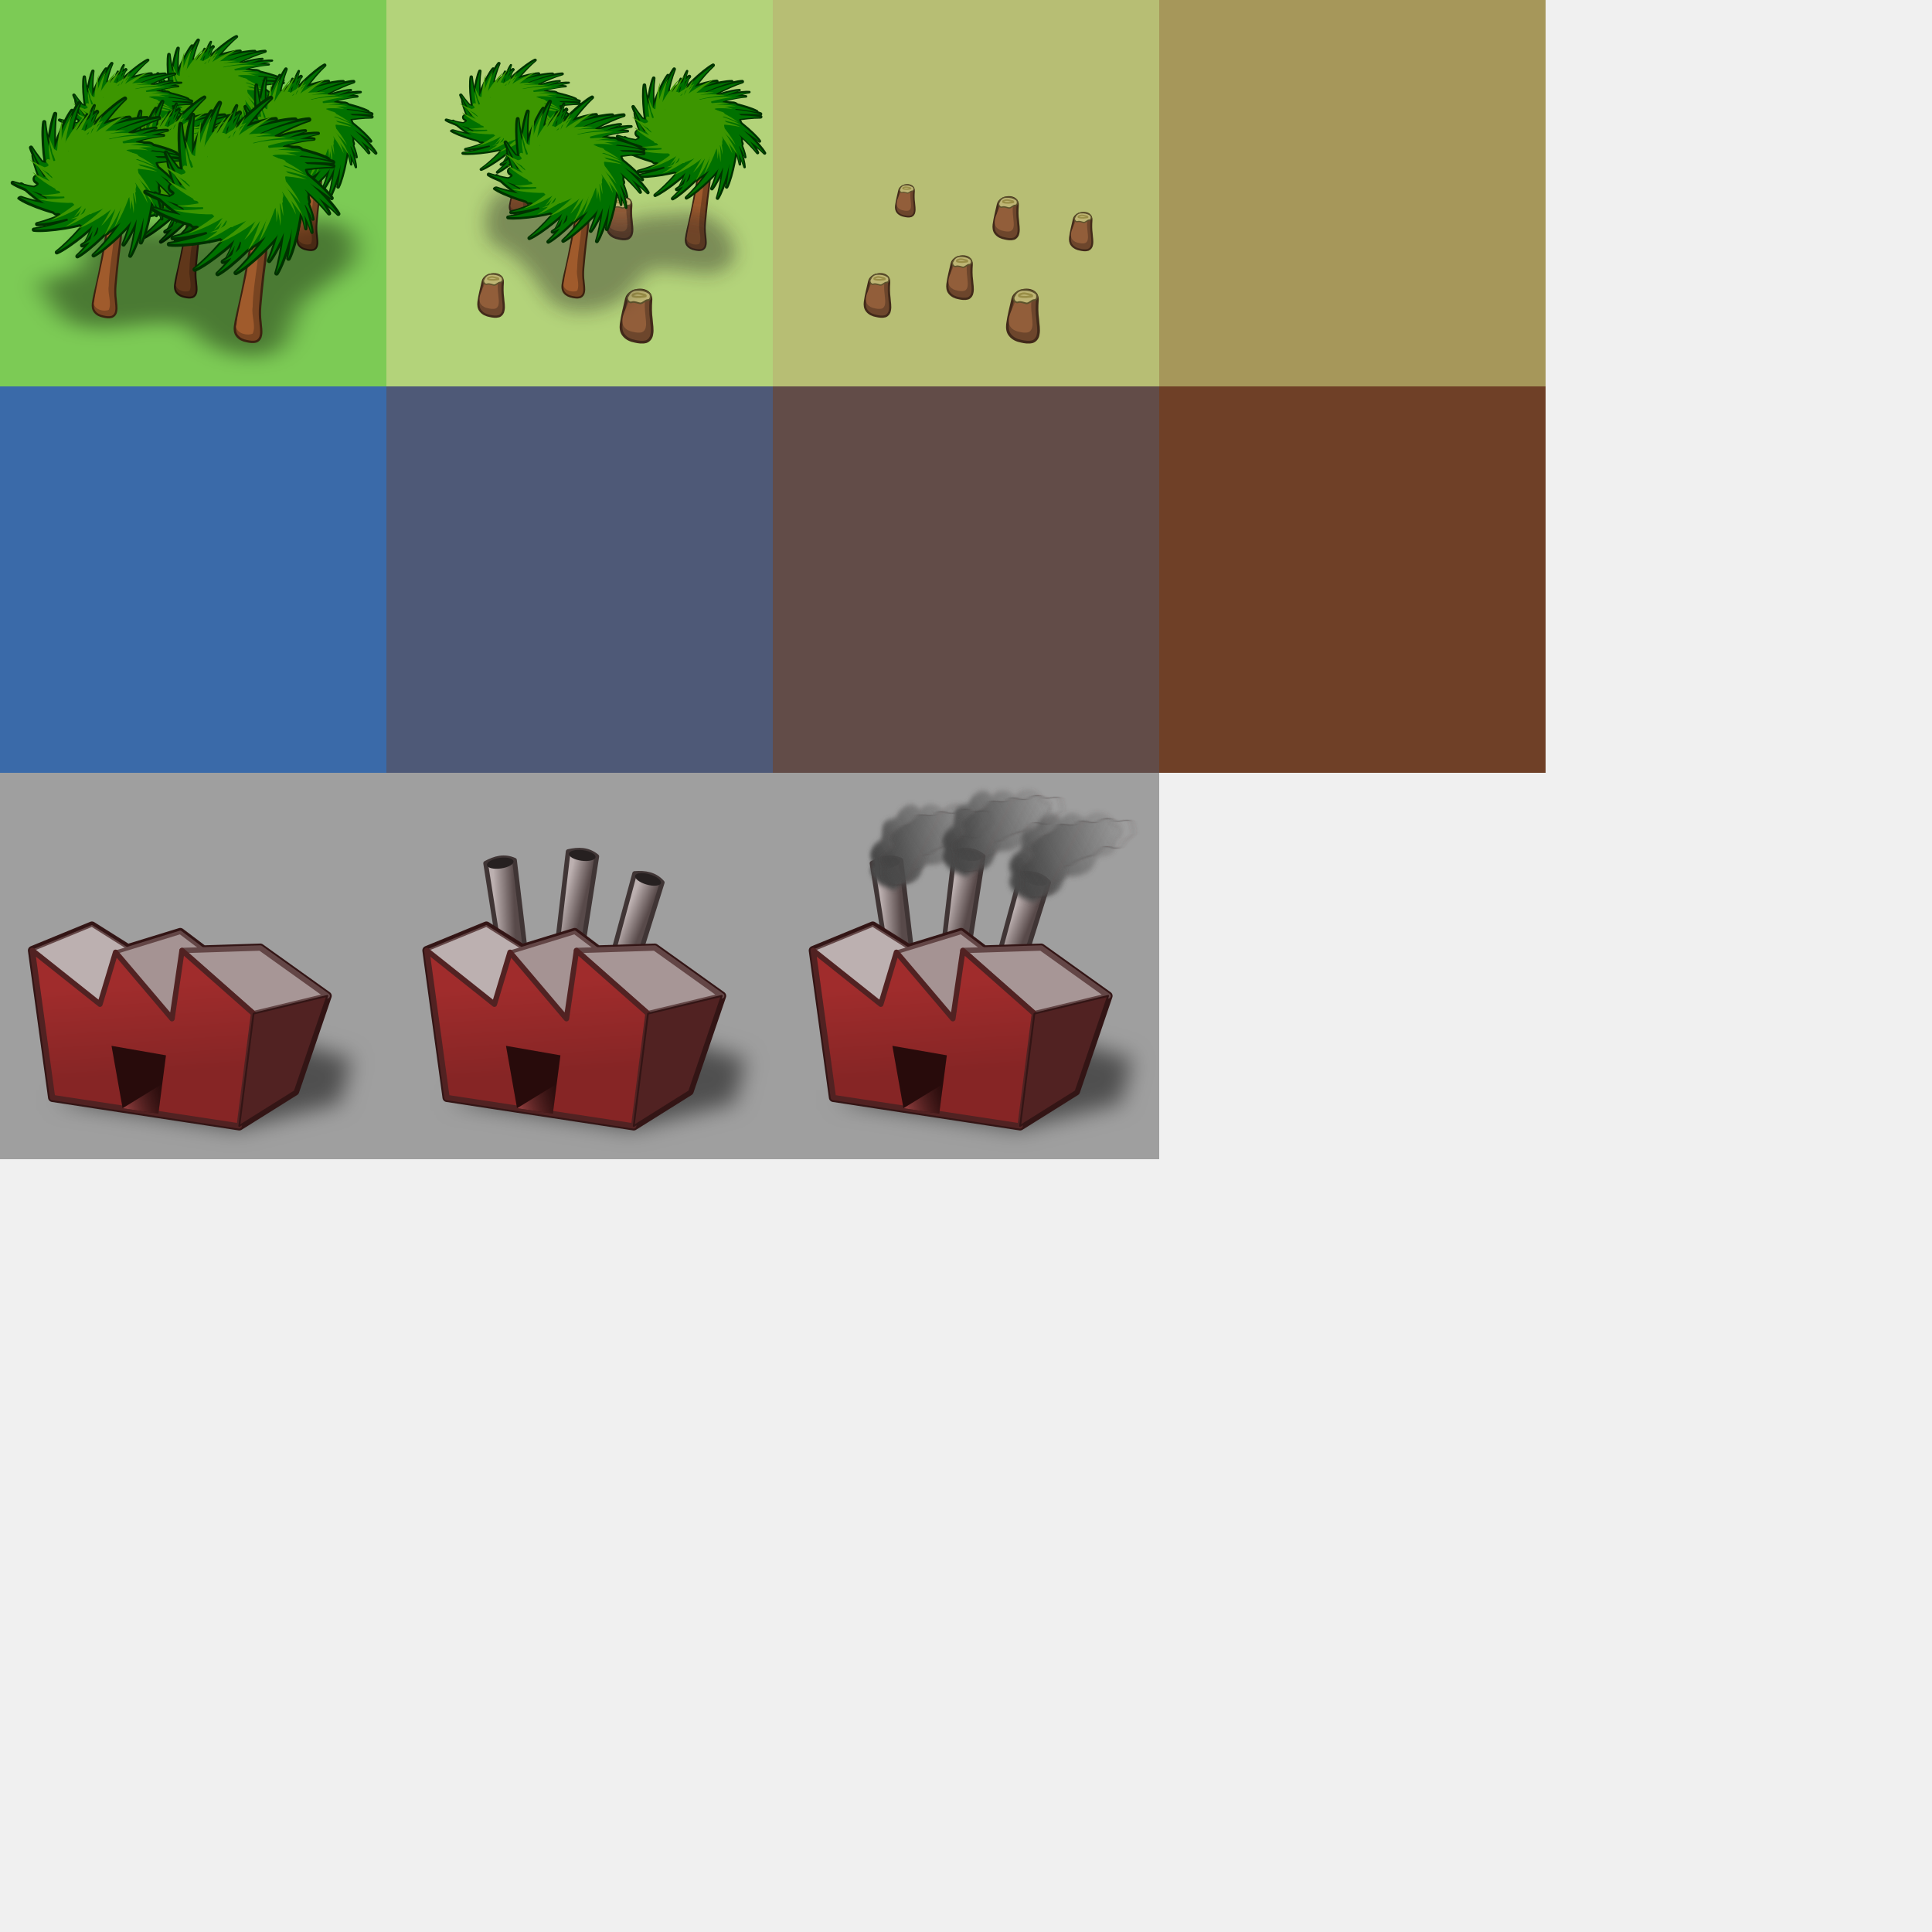
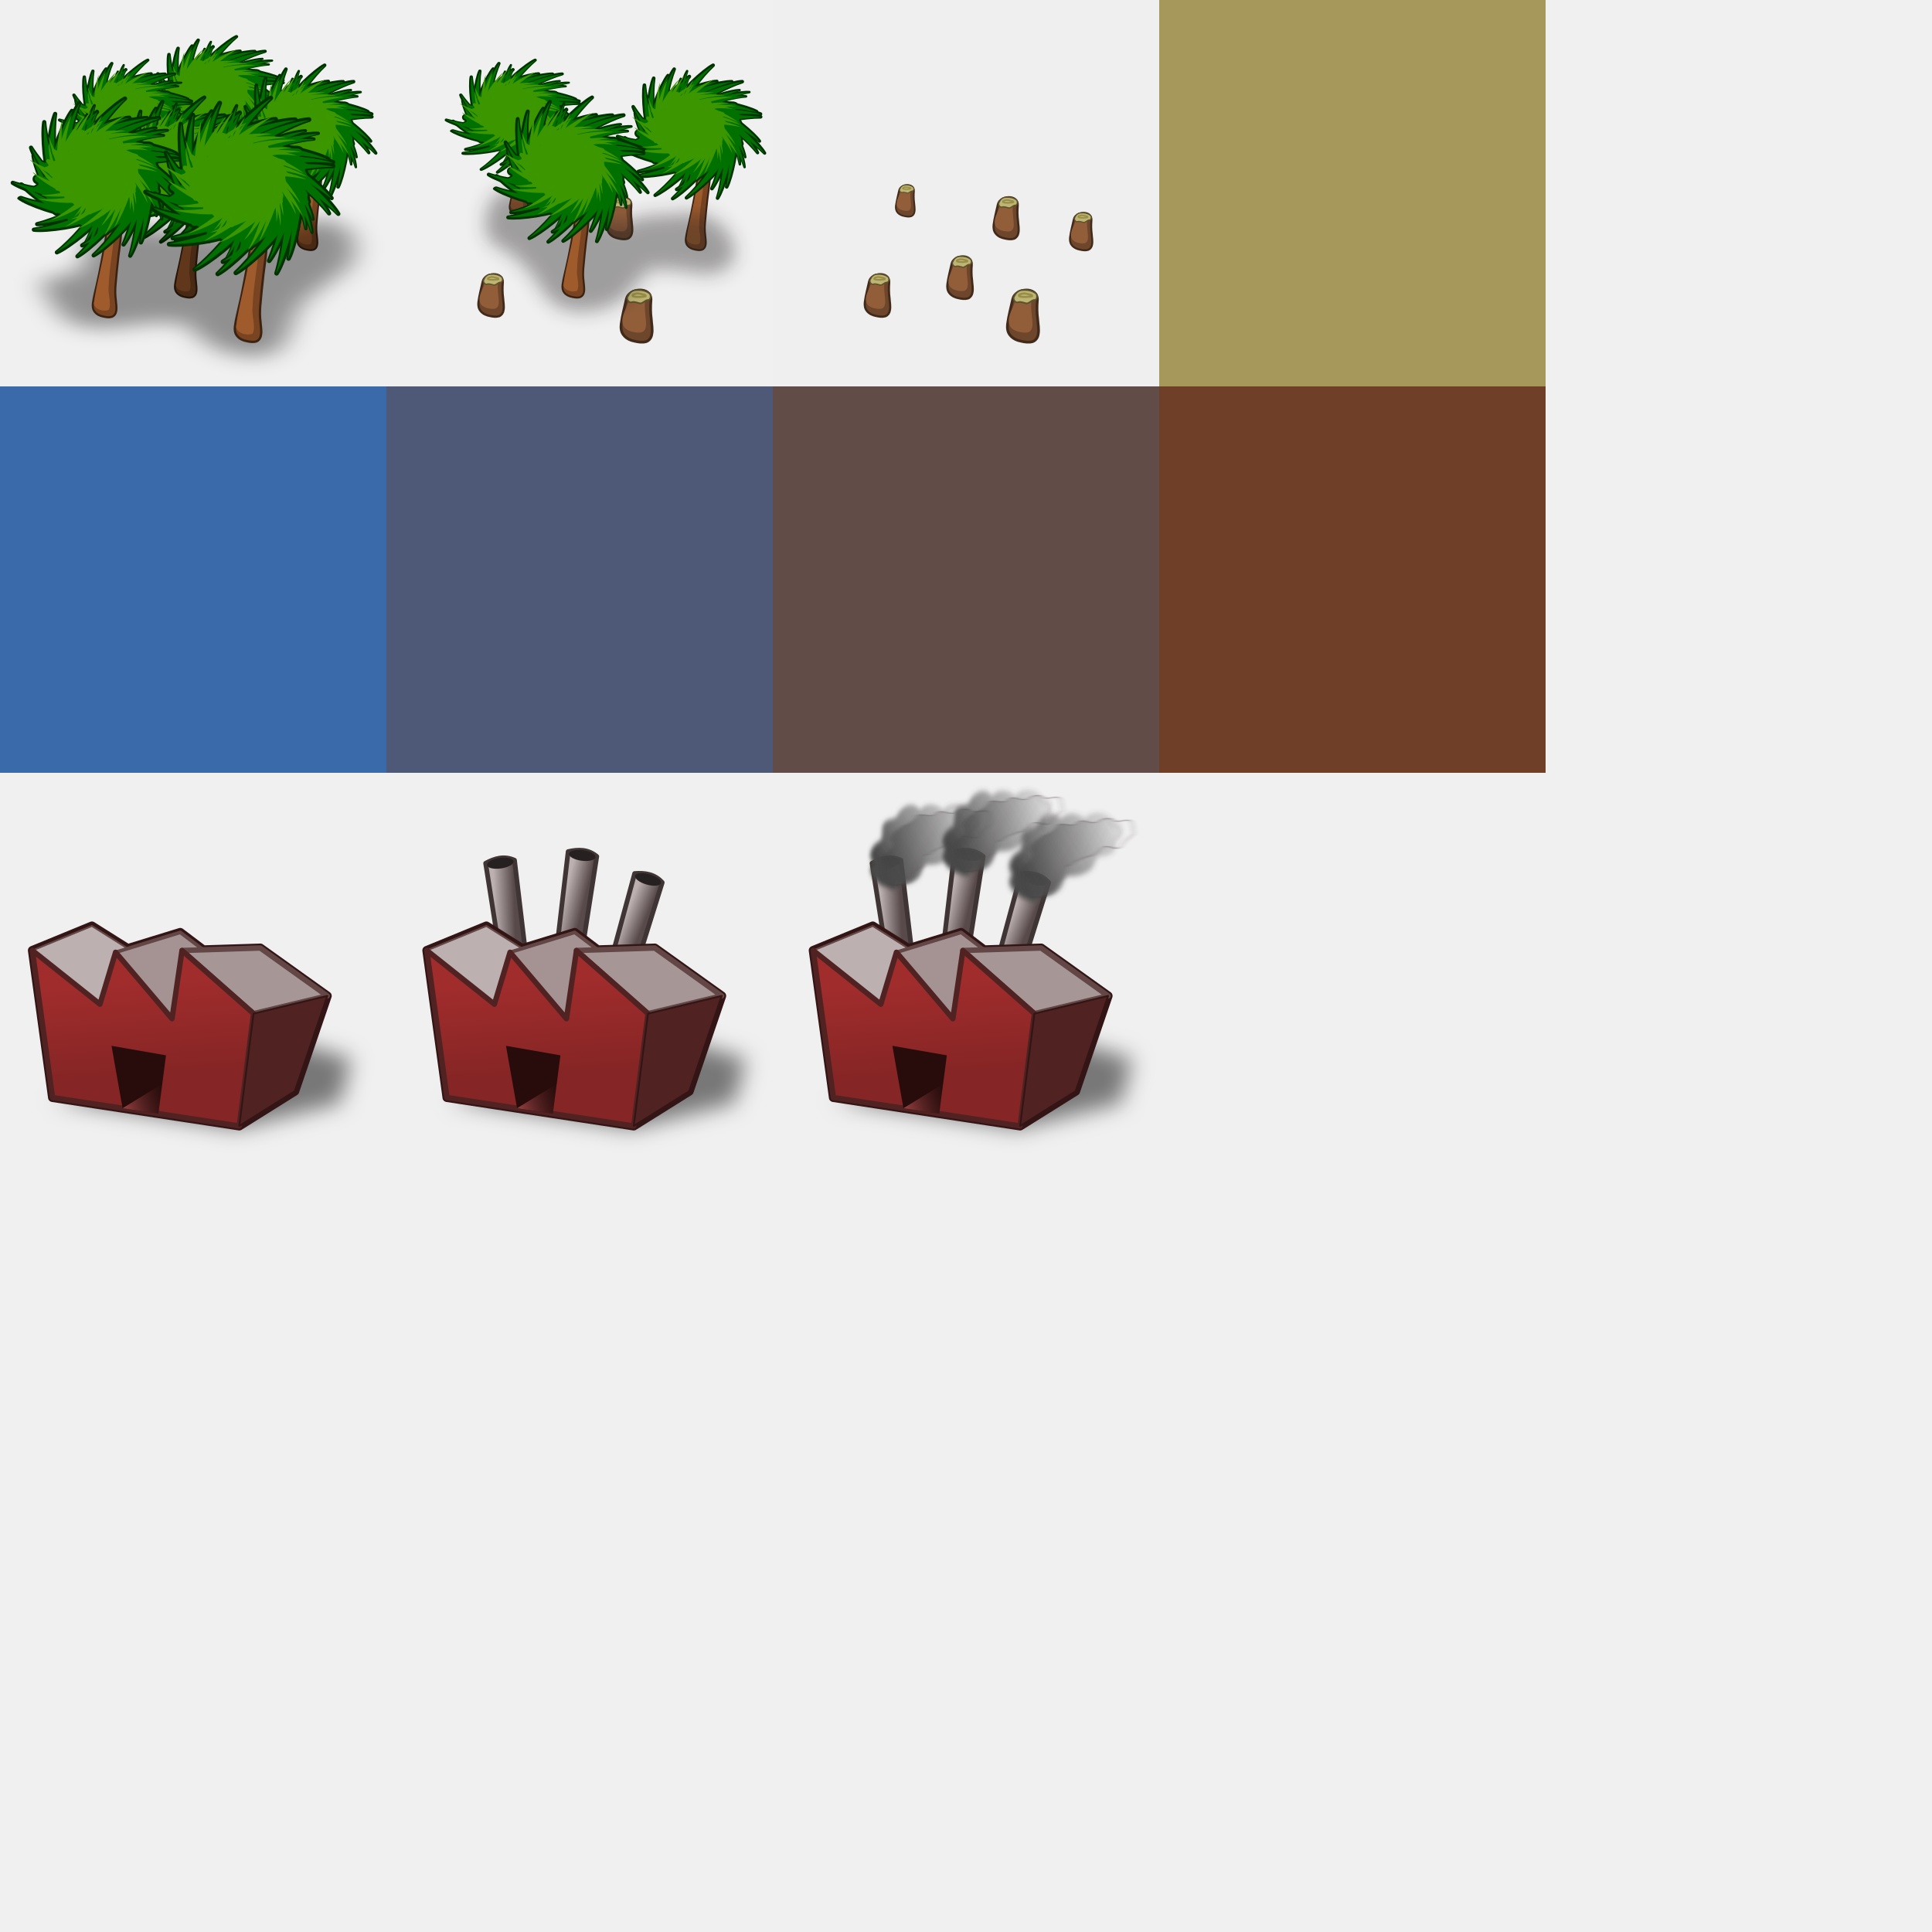
<svg xmlns="http://www.w3.org/2000/svg" xmlns:xlink="http://www.w3.org/1999/xlink" width="480" height="480" id="svg2" version="1.1">
  <defs id="defs4">
    <linearGradient id="linearGradient5169">
      <stop id="stop5171" offset="0" style="stop-color:#322e2e;stop-opacity:0.537" />
      <stop id="stop5173" offset="1" style="stop-color:#666666;stop-opacity:0;" />
    </linearGradient>
    <linearGradient id="linearGradient5163">
      <stop id="stop5165" offset="0" style="stop-color:#403535;stop-opacity:1;" />
      <stop id="stop5167" offset="1" style="stop-color:#322e2e;stop-opacity:0.537" />
    </linearGradient>
    <linearGradient id="linearGradient5111">
      <stop style="stop-color:#403535;stop-opacity:1;" offset="0" id="stop5113" />
      <stop style="stop-color:#403535;stop-opacity:0;" offset="1" id="stop5115" />
    </linearGradient>
    <linearGradient id="linearGradient5099">
      <stop style="stop-color:#484848;stop-opacity:1;" offset="0" id="stop5101" />
      <stop style="stop-color:#666666;stop-opacity:0;" offset="1" id="stop5103" />
    </linearGradient>
    <linearGradient id="linearGradient5028">
      <stop style="stop-color:#bcb0b0;stop-opacity:1;" offset="0" id="stop5030" />
      <stop style="stop-color:#584a4a;stop-opacity:1" offset="1" id="stop5032" />
    </linearGradient>
    <linearGradient id="linearGradient4726">
      <stop style="stop-color:#862525;stop-opacity:1" offset="0" id="stop4728" />
      <stop style="stop-color:#a02c2c;stop-opacity:1" offset="1" id="stop4730" />
    </linearGradient>
    <linearGradient id="linearGradient4603">
      <stop style="stop-color:#903d3d;stop-opacity:1" offset="0" id="stop4605" />
      <stop style="stop-color:#512222;stop-opacity:0;" offset="1" id="stop4607" />
    </linearGradient>
    <linearGradient id="linearGradient4479">
      <stop style="stop-color:#3d70b3;stop-opacity:1;" offset="0" id="stop4481" />
      <stop style="stop-color:#6f4026;stop-opacity:1;" offset="1" id="stop4483" />
    </linearGradient>
    <linearGradient id="linearGradient3947">
      <stop style="stop-color:#00c900;stop-opacity:1;" offset="0" id="stop3949" />
      <stop style="stop-color:#004400;stop-opacity:1" offset="1" id="stop3951" />
    </linearGradient>
    <filter id="filter4748" x="-0.077" width="1.155" y="-0.338" height="1.675">
      <feGaussianBlur stdDeviation="5.909" id="feGaussianBlur4750" />
    </filter>
    <linearGradient xlink:href="#linearGradient5028" id="linearGradient5076" gradientUnits="userSpaceOnUse" gradientTransform="matrix(0.9999964,-0.00267476,0.00267476,0.9999964,-9.179959,18.57026)" x1="-370.317" y1="-140.585" x2="-357.65" y2="-139.17" />
    <filter id="filter5107">
      <feGaussianBlur stdDeviation="1.806" id="feGaussianBlur5109" />
    </filter>
    <linearGradient xlink:href="#linearGradient5099" id="linearGradient5149" gradientUnits="userSpaceOnUse" gradientTransform="translate(0,2)" x1="-390.435" y1="-163.876" x2="-317.596" y2="-216.854" />
    <linearGradient xlink:href="#linearGradient5111" id="linearGradient5151" gradientUnits="userSpaceOnUse" x1="-317.596" y1="-214.854" x2="-390.435" y2="-161.876" />
    <linearGradient xlink:href="#linearGradient5169" id="linearGradient5159" gradientUnits="userSpaceOnUse" gradientTransform="translate(0,2)" x1="-418.018" y1="-220.044" x2="-346.829" y2="-152.878" />
    <linearGradient xlink:href="#linearGradient5163" id="linearGradient5161" gradientUnits="userSpaceOnUse" x1="-346.829" y1="-150.878" x2="-418.018" y2="-218.044" />
    <linearGradient xlink:href="#linearGradient4726" id="linearGradient5227" gradientUnits="userSpaceOnUse" x1="-290.5" y1="-103.006" x2="-294.015" y2="-153.006" />
    <linearGradient xlink:href="#linearGradient4603" id="linearGradient5229" gradientUnits="userSpaceOnUse" x1="-248.353" y1="-31.778" x2="-225.702" y2="-40.092" />
    <filter id="filter5253" x="-0.103" width="1.205" y="-0.166" height="1.333">
      <feGaussianBlur stdDeviation="3.351" id="feGaussianBlur5255" />
    </filter>
    <filter id="filter5261" x="-0.084" width="1.167" y="-0.213" height="1.426">
      <feGaussianBlur stdDeviation="2.212" id="feGaussianBlur5263" />
    </filter>
  </defs>
  <g id="layer1" transform="translate(0,-572.3622)" />
  <g id="layer2" transform="translate(0,224)">
    <path style="fill-rule:nonzero" d="m -317.088,-91.022 c -5.572,3.992 -33.819,4.686 -42.39,2.543 13.637,-0.275 35.296,-5.117 37.857,-7.857" id="path3039" />
    <g id="g3896" transform="translate(-189.4975,-33.53706)">
      <path id="path3813" d="m -122.152,-30.936 c -0.822,0.68 -0.333,1.809 0.426,2.364 0.638,0.699 0.043,1.994 -1.05,1.97 -1.062,0.398 -1.316,1.526 -1.214,2.42 -0.116,0.858 -1.556,1.584 -2.329,0.844 -0.831,-0.69 -1.172,-1.885 -2.395,-2.167 -2.091,0.085 -3.876,1.631 -6.036,1.182 -1.238,-0.312 -2.053,-1.368 -2.264,-2.42 -0.759,-1.468 -3.409,-1.666 -4.56,-0.45 -0.898,0.617 -2.059,1.239 -3.248,0.872 -1.054,-0.12 -2.418,0.037 -2.92,0.957 -0.353,2.384 -0.578,4.834 -1.706,7.064 -0.22,0.971 -0.764,2.142 0.066,3.011 0.966,0.734 2.373,0.927 3.182,1.829 0.512,1.03 -1.124,2.273 -2.198,1.548 -1.455,-0.576 -1.586,-2.162 -2.69,-3.039 -1.031,-0.342 -1.976,0.721 -1.739,1.548 -0.04,1.977 -0.483,4.034 0.361,5.938 0.826,0.758 2.103,0.803 3.149,1.21 0.87,0.672 0.009,1.908 -1.017,1.97 -1.889,0.442 -4.075,-1.049 -3.773,-2.758 -0.223,-0.82 0.061,-1.885 -0.853,-2.448 -1.083,-0.106 -1.65,0.933 -1.739,1.717 -0.16,1.289 -1.063,2.367 -1.607,3.546 -0.825,0.792 -2.271,0.556 -3.215,0.056 -0.978,-0.306 -2.505,0.012 -2.624,1.041 0.165,1.807 1.043,3.769 3.018,4.644 0.998,0.352 2.378,-0.058 3.084,0.816 0.541,1.316 -0.505,2.603 -1.443,3.574 -1.172,0.97 -2.958,0.598 -4.33,0.197 -1.002,-0.228 -2.129,-0.345 -3.084,0.084 -1.146,1.016 -0.678,2.884 0.755,3.518 0.725,0.512 1.804,1.154 1.509,2.083 -0.629,1.334 -2.658,1.484 -3.412,2.73 -0.309,0.986 0.771,1.837 1.804,2.054 1.501,0.595 3.301,1.17 3.969,2.589 0.989,1.078 2.818,1.276 3.707,2.448 0.088,1.638 -0.509,3.218 -0.853,4.812 -0.814,0.91 0.239,1.404 1.274,1.246 1.009,-0.006 2.108,0.059 2.826,0.752 1.263,1.182 1.463,3.013 3.051,3.968 1.007,0.228 2.08,-0.375 3.051,0.056 0.931,0.682 1.089,2.078 2.428,2.336 1.016,0.228 2.405,0.171 2.952,1.098 0.695,0.931 0.477,2.389 1.771,2.955 1.452,0.437 2.558,-1.109 4.002,-0.76 2.59,0.96 4.265,3.13 6.889,4.024 1.112,0.346 2.176,-0.252 3,-0.842 1.053,-0.718 2.304,-1.458 3.726,-1.212 1.452,0.232 2.072,1.528 2.883,2.434 1.308,1.659 2.976,3.141 5.023,4.123 0.82,0.248 2.039,-0.258 1.837,-1.098 -0.255,-1.145 -1.1,-2.124 -1.307,-3.28 -0.373,-0.914 -0.124,-2.018 0.78,-2.639 0.865,-0.774 2.035,-1.465 3.309,-1.52 1.535,0.183 2.645,1.599 4.304,1.305 2.715,-0.333 4.565,-2.445 7.25,-2.842 2.708,-0.307 5.446,-0.14 8.168,-0.225 1.115,-0.192 1.054,-1.753 -0.033,-1.942 -0.81,-0.265 -1.917,-0.808 -1.706,-1.689 0.343,-0.92 1.794,-0.975 2.665,-0.602 0.964,0.482 2.537,-0.44 2.026,-1.396 -0.464,-0.759 -0.923,-1.843 -0.066,-2.533 1.469,-1.079 3.505,-1.291 5.052,-2.251 0.908,-0.853 0.347,-2.374 1.601,-3.021 0.963,-0.551 2.146,-1.204 2.139,-2.326 -0.167,-0.831 -0.225,-2.031 0.897,-2.375 0.975,-0.238 2.068,-0.891 1.924,-1.875 -0.617,-1.371 -0.913,-2.872 -0.59,-4.334 0.012,-1.141 -0.642,-2.186 -1.476,-3.039 -0.812,-1.506 0.045,-3.144 0.853,-4.503 1.083,-2.493 0.313,-5.248 -0.9,-7.596 -0.483,-0.749 -0.539,-1.887 0.44,-2.366 0.904,-0.191 1.721,-1.043 1.345,-1.857 -1.134,-1.184 -2.813,-1.84 -4.236,-2.726 -0.78,-0.453 -2.094,-0.819 -2.095,-1.773 0.158,-0.847 1.169,-1.216 1.837,-1.721 1.253,-1.182 0.652,-3.232 -0.983,-3.916 -1.427,-0.652 -3.086,-0.306 -4.627,-0.418 -1.94,0.024 -3.887,-0.018 -5.806,-0.281 -1.003,-0.41 -0.908,-1.802 0,-2.251 0.751,-0.783 1.178,-1.891 0.722,-2.871 -1.126,-0.971 -2.818,-0.537 -4.226,-0.75 -1.14,-0.088 -2.455,-0.754 -2.466,-1.839 -0.272,-0.893 -1.582,-1.501 -2.545,-0.993 -2.241,0.615 -3.764,2.291 -5.787,3.244 -1.693,0.355 -3.126,-0.738 -4.421,-1.502 -3,-1.851 -5.911,-3.811 -8.898,-5.674 -0.186,-0.057 -0.393,-0.123 -0.59,-0.056 z" style="fill-rule:nonzero" />
      <use height="256" width="256" transform="matrix(0.9425546,0.3340522,-0.3340522,0.9425546,125.8962,213.8068)" id="use3043" xlink:href="#path3039" y="0" x="0" />
      <use x="0" y="0" xlink:href="#path3039" id="use3815" transform="matrix(0.7952308,0.6063069,-0.6063069,0.7952308,55.0518,299.7547)" width="256" height="256" />
      <use height="256" width="256" transform="matrix(0.5102346,0.8600353,-0.8600353,0.5102346,-62.83065,339.3571)" id="use3817" xlink:href="#path3039" y="0" x="0" />
      <use x="0" y="0" xlink:href="#path3039" id="use3819" transform="matrix(0.2360253,0.6788208,-0.6788208,0.2360253,-144.0045,255.6208)" width="256" height="256" />
      <use x="0" y="0" xlink:href="#path3039" id="use3821" transform="matrix(-0.1612907,0.9869069,-0.9869069,-0.1612907,-297.9863,301.3031)" width="256" height="256" />
      <use height="256" width="256" transform="matrix(-0.4053393,0.9141663,-0.9141663,-0.4053393,-367.1319,251.3357)" id="use3823" xlink:href="#path3039" y="0" x="0" />
      <use x="0" y="0" xlink:href="#path3039" id="use3825" transform="matrix(-0.7182477,0.6957875,-0.6957875,-0.7182477,-442.1298,145.9904)" width="256" height="256" />
      <use height="256" width="256" transform="matrix(-0.9572468,0.2892724,-0.2892724,-0.9572468,-468.76,-17.18408)" id="use3827" xlink:href="#path3039" y="0" x="0" />
      <use height="256" width="256" transform="matrix(-0.9746662,0.2236646,-0.2236646,-0.9746662,-456.4706,-42.04203)" id="use3829" xlink:href="#path3039" y="0" x="0" />
      <use x="0" y="0" xlink:href="#path3039" id="use3831" transform="matrix(-0.9598331,0.2805716,-0.2805716,-0.9598331,-447.2946,-20.34293)" width="256" height="256" />
      <use height="256" width="256" transform="matrix(-0.9995961,-0.02841941,0.02841941,-0.9995961,-418.6081,-105.0312)" id="use3833" xlink:href="#path3039" y="0" x="0" />
      <use x="0" y="0" xlink:href="#path3039" id="use3835" transform="matrix(-0.9661133,-0.2581185,0.2581185,-0.9661133,-389.6741,-189.0417)" width="256" height="256" />
      <use x="0" y="0" xlink:href="#path3039" id="use3837" transform="matrix(-0.9911846,-0.1324878,0.1324878,-0.9911846,-406.5011,-144.1013)" width="256" height="256" />
      <use height="256" width="256" transform="matrix(0.2348917,-0.9720216,0.9720216,0.2348917,79.75161,-275.4604)" id="use3839" xlink:href="#path3039" y="0" x="0" />
      <use x="0" y="0" xlink:href="#path3039" id="use3841" transform="matrix(0.3239729,-0.9460664,0.9460664,0.3239729,101.7295,-248.7149)" width="256" height="256" />
      <use height="256" width="256" transform="matrix(0.7542452,-0.6565929,0.6565929,0.7542452,204.3635,-106.8386)" id="use3843" xlink:href="#path3039" y="0" x="0" />
      <use height="256" width="256" transform="matrix(0.862171,-0.5066175,0.5066175,0.862171,221.5612,-50.53868)" id="use3845" xlink:href="#path3039" y="0" x="0" />
      <use x="0" y="0" xlink:href="#path3039" id="use3847" transform="matrix(0.7500347,-0.6613985,0.6613985,0.7500347,191.5475,-108.2746)" width="256" height="256" />
      <use height="256" width="256" transform="matrix(0.9767203,-0.2145166,0.2145166,0.9767203,204.3634,49.33083)" id="use3849" xlink:href="#path3039" y="0" x="0" />
      <use x="0" y="0" xlink:href="#path3039" id="use3851" transform="matrix(0.9935091,-0.1137526,0.1137526,0.9935091,199.1089,91.01349)" width="256" height="256" />
      <use x="0" y="0" xlink:href="#path3039" id="use3853" transform="matrix(0.8882709,0.3412647,-0.9051331,0.8132033,61.0486,215.6392)" width="256" height="256" />
      <use height="256" width="256" transform="matrix(0.05624427,0.998417,-0.998417,0.05624427,-228.7075,330.5885)" id="use3855" xlink:href="#path3039" y="0" x="0" />
      <use height="256" width="256" transform="matrix(-0.3908687,0.9204464,-0.9204464,-0.3908687,-357.231,249.377)" id="use3857" xlink:href="#path3039" y="0" x="0" />
      <use height="256" width="256" transform="matrix(0.4265077,-0.9044839,0.9044839,0.4265077,130.112,-232.758)" id="use3859" xlink:href="#path3039" y="0" x="0" />
      <use x="0" y="0" xlink:href="#path3039" id="use3861" transform="matrix(-0.2522536,-0.6447648,0.6447648,-0.2522536,-108.4882,-226.227)" width="256" height="256" />
      <use height="256" width="256" transform="matrix(-0.1914074,-0.6653696,0.6653696,-0.1914074,-85.40783,-219.767)" id="use3863" xlink:href="#path3039" y="0" x="0" />
      <use x="0" y="0" xlink:href="#path3039" id="use3865" transform="matrix(-0.1167281,-0.6824427,0.6824427,-0.1167281,-61.04403,-221.628)" width="256" height="256" />
      <use height="256" width="256" transform="matrix(-0.6746509,-0.5940273,0.5940273,-0.6746509,-252.7008,-258.925)" id="use3867" xlink:href="#path3039" y="0" x="0" />
      <use x="0" y="0" xlink:href="#path3039" id="use3869" transform="matrix(-0.616689,-0.6540006,0.6540006,-0.616689,-222.2226,-265.1995)" width="256" height="256" />
      <use height="256" width="256" transform="matrix(-0.5406625,-0.7181268,0.7181268,-0.5406625,-195.2129,-281.84)" id="use3871" xlink:href="#path3039" y="0" x="0" />
      <use x="0" y="0" xlink:href="#path3039" id="use3874" transform="matrix(0.8031165,-0.595822,0.595822,0.8031165,189.9656,-82.84171)" width="256" height="256" />
      <use height="256" width="256" transform="matrix(0.2194167,-0.6566657,0.6566657,0.2194167,13.89209,-165.6443)" id="use3876" xlink:href="#path3039" y="0" x="0" />
      <use x="0" y="0" xlink:href="#path3039" id="use3878" transform="matrix(0.2793355,-0.6335023,0.6335023,0.2793355,27.47427,-145.897)" width="256" height="256" />
      <use height="256" width="256" transform="matrix(0.3476127,-0.5987645,0.5987645,0.3476127,47.37306,-131.7161)" id="use3880" xlink:href="#path3039" y="0" x="0" />
      <use height="256" width="256" transform="matrix(-0.7521062,0.6590419,-0.6590419,-0.7521062,-430.853,120.1381)" id="use3882" xlink:href="#path3039" y="0" x="0" />
      <use x="0" y="0" xlink:href="#path3039" id="use3884" transform="matrix(-0.1653938,0.6723083,-0.6723083,-0.1653938,-248.6397,188.3763)" width="256" height="256" />
      <use height="256" width="256" transform="matrix(-0.2269951,0.6540846,-0.6540846,-0.2269951,-263.7799,169.7965)" id="use3886" xlink:href="#path3039" y="0" x="0" />
      <use x="0" y="0" xlink:href="#path3039" id="use3888" transform="matrix(-0.2978664,0.6250033,-0.6250033,-0.2978664,-284.764,157.2776)" width="256" height="256" />
      <use height="256" width="256" transform="matrix(-0.6712208,0.1697534,-0.1697534,-0.6712208,-336.032,-27.44572)" id="use3890" xlink:href="#path3039" y="0" x="0" />
      <use x="0" y="0" xlink:href="#path3039" id="use3892" transform="matrix(-0.6840651,0.1068102,-0.1068102,-0.6840651,-326.7402,-49.53854)" width="256" height="256" />
      <use height="256" width="256" transform="matrix(-0.6916778,0.03058342,-0.03058342,-0.6916778,-325.5438,-73.94401)" id="use3894" xlink:href="#path3039" y="0" x="0" />
    </g>
    <g id="g3990" transform="translate(-70.2056,-98.99495)">
      <g id="g4019" transform="translate(-5.050763,-26.76904)">
        <use x="0" y="0" xlink:href="#path3029" id="use4043" width="256" height="256" style="stroke:#3c2210;stroke-width:3;stroke-miterlimit:4;stroke-opacity:1;stroke-dasharray:none" />
        <path style="fill:#784421" d="m -113.906,24.25 c -0.535,4.78 0.227,9.57 0.781,14.312 0.787,6.3 2.033,12.53 3.232,18.762 1.072,5.18 2.063,10.4 2.295,15.697 0.333,3.966 -0.029,7.954 -0.558,11.885 -1.006,6.112 -2.085,12.212 -3.303,18.286 -1.006,5.261 -2.012,10.524 -3.269,15.732 -1.007,4.64 -2.304,9.229 -2.91,13.946 -0.212,1.878 -0.043,3.944 1.232,5.443 1.396,1.8 3.596,2.731 5.788,3.12 1.891,0.423 3.922,0.761 5.817,0.212 1.369,-0.514 2.317,-1.859 2.502,-3.291 0.598,-2.708 -0.099,-5.467 -0.24,-8.186 -0.469,-3.49 -0.492,-7.022 -0.206,-10.529 0.563,-6.926 1.317,-13.836 2.101,-20.741 0.705,-5.926 1.706,-11.82 2.053,-17.784 0.306,-3.626 0.348,-7.281 -0.109,-10.897 -0.512,-4.111 -1.637,-8.113 -2.6,-12.134 -1.501,-5.865 -3.028,-11.744 -3.826,-17.755 -0.676,-4.439 -1.044,-8.917 -1.405,-13.391 -0.588,-1.54 -2.363,-1.933 -3.75,-2.438 -1.157,-0.393 -2.282,-0.885 -3.469,-1.188 -0.052,0.312 -0.104,0.625 -0.156,0.938 z m 7.625,-0.062 c 0.153,-0.088 -0.153,-0.088 0,0 z" id="path3029" />
        <path style="fill:#a05b2c;fill-opacity:1;stroke:none" d="m -114.062,24.094 c -0.217,21.708 10.544,42.98 4.925,64.736 -2.031,14.879 -6.608,29.325 -8.55,44.108 0.756,4.322 7.221,5.976 10.812,4.406 2.297,-5.101 -0.966,-11.577 -0.031,-17.156 0.384,-17.847 5.775,-35.369 4.031,-53.219 -3.15,-13.711 -6.951,-27.648 -7.812,-41.656 -0.969,-0.583 -2.444,-1.009 -3.375,-1.219 z" id="path4001" />
      </g>
      <g id="g3985">
        <use style="fill:none;stroke:#003100;stroke-width:3;stroke-linejoin:round;stroke-miterlimit:4;stroke-dasharray:none;stroke-opacity:1" transform="translate(191.4975,42.52691)" height="256" width="256" id="use3944" xlink:href="#g3896" y="0" x="0" />
        <use x="0" y="0" xlink:href="#g3896" id="use3942" width="256" height="256" transform="matrix(0.9999601,0.00893412,-0.00893412,0.9999601,191.258,45.29892)" style="fill:#007100;fill-opacity:1" />
        <use style="fill:#3c9600;fill-opacity:1" transform="matrix(0.7360336,0.1753434,-0.1620484,0.7559393,101.5106,85.5347)" height="256" width="256" id="use3965" xlink:href="#g3896" y="0" x="0" />
      </g>
    </g>
    <g id="g4070" transform="matrix(0.9935966,0,0,1,0,-192)">
-       <rect y="-32" x="0" height="96" width="96.619" id="rect4049" style="fill:#7ccb55;fill-opacity:1;fill-rule:nonzero;stroke:none" />
+       <rect y="-32" x="0" height="96" width="96.619" id="rect4049" style="fill:#7ccb55;fill-opacity:1;fill-rule:nonzero;stroke:none;opacity:0" />
      <use height="256" width="256" transform="matrix(0.2888636,0,0,0.2612486,108.3379,13.73415)" id="use4041" xlink:href="#g3990" y="0" x="0" />
      <use x="0" y="0" xlink:href="#g3990" id="use4037" transform="matrix(0.2717128,0,0,0.2457373,83.2483,17.394)" width="256" height="256" />
      <use height="256" width="256" transform="matrix(0.3164693,0,0,0.3164693,105.0328,36.5782)" id="use4023" xlink:href="#g3990" y="0" x="0" />
      <use height="256" width="256" transform="matrix(0.2923312,0,0,0.2923312,130.9873,25.20194)" id="use4035" xlink:href="#g3990" y="0" x="0" />
      <path style="opacity:0.4;fill:#000000;fill-opacity:1;stroke:none;filter:url(#filter5253)" d="M 46.669,53.414 C 33.234,52 35.355,54.884 24.749,54.884 c -10.607,0 -11.314,-9.228 -14.142,-13.824 -2.828,-4.596 7.425,-3.536 9.546,-6.718 2.121,-3.182 0.707,-13.789 4.95,-14.496 4.243,-0.707 30.052,1.768 38.891,1.768 8.839,0 15.556,-8.132 20.153,-3.536 4.596,4.596 4.43,0.925 4.43,12.239 0,3.232 -8.389,9.991 -11.693,14.185 -6.275,7.964 -2.453,20.389 -13.242,20.48 C 51.966,65.082 46.669,53.414 46.669,53.414 z" id="path4491" transform="matrix(1,0,0,0.7041061,0,10.7563)" />
      <use height="256" width="256" transform="matrix(0.3457991,0,0,0.3457991,90.17866,40.97535)" id="use4039" xlink:href="#g3990" y="0" x="0" />
      <use x="0" y="0" xlink:href="#g3990" id="use4033" transform="matrix(0.3857239,0,0,0.3857239,133.4375,46.42223)" width="256" height="256" />
    </g>
    <g id="g4314" transform="translate(31.1127,-120.2082)">
      <use height="480" width="480" style="stroke:#422a1a;stroke-width:3;stroke-miterlimit:4;stroke-opacity:1;stroke-dasharray:none" id="use4262" xlink:href="#path4259" y="0" x="0" />
      <path style="fill:#6d462c;fill-opacity:1" d="m -174.729,118.924 c -1.007,4.64 -2.304,9.229 -2.91,13.946 -0.212,1.878 -0.043,3.944 1.232,5.443 1.396,1.8 3.596,2.731 5.788,3.12 1.891,0.423 3.922,0.761 5.817,0.212 1.369,-0.514 2.317,-1.859 2.502,-3.291 0.598,-2.708 -0.099,-5.467 -0.24,-8.186 -0.469,-3.49 -0.492,-7.022 -0.206,-10.529 0.563,-6.926 -10.725,-5.923 -11.983,-0.715 z" id="path4259" />
      <path id="path4286" d="m -173.973,119.23 c -0.841,3.872 -3.173,6.702 -3.678,10.639 -0.177,1.568 -0.036,3.291 1.028,4.542 1.165,1.502 3.001,2.279 4.83,2.604 1.578,0.353 3.273,0.635 4.854,0.177 1.142,-0.429 1.934,-1.552 2.088,-2.746 0.499,-2.26 -0.082,-4.562 -0.2,-6.832 -0.391,-2.913 -0.41,-5.861 -0.172,-8.787 0.47,-5.78 -7.701,-3.943 -8.75,0.403 z" style="fill:#925e3a;fill-opacity:1" />
      <path id="path4292" d="m -170.202,114 c -1.698,0.075 -3.468,1.124 -4.303,3.089 -1.482,1.722 0.395,4.34 2.046,3.577 1.564,-0.396 3.006,0.41 4.508,0.664 1.571,0.046 2.667,-1.726 4.21,-1.859 1.89,0.257 2.158,-3.321 0.466,-3.964 -2.056,-1.382 -4.426,-1.669 -6.716,-1.518 l -0.212,0.01 0,0 z" style="fill:#beb574;fill-opacity:1;stroke:#5c522c;stroke-width:0.884px;stroke-linecap:butt;stroke-linejoin:miter;stroke-opacity:1" />
      <path id="path4306" d="m -169.935,115.902 c -0.704,0.23 -2.569,0.435 -2.071,1.42 1.253,0.596 2.653,0.386 3.989,0.494 1.026,-0.237 2.135,-0.088 3.118,-0.409 0.341,-0.92 -1.588,-0.924 -2.257,-1.185 -0.92,-0.223 -1.825,-0.428 -2.779,-0.32 z" style="fill:#ffffff;fill-opacity:0;stroke:#998e47;stroke-width:1.145px;stroke-linecap:butt;stroke-linejoin:miter;stroke-opacity:1" />
    </g>
    <g id="g4428">
-       <rect style="fill:#b3d37a;fill-opacity:1;fill-rule:nonzero;stroke:none" id="rect4115" width="96" height="96" x="96" y="-224" />
+       <rect style="fill:#b3d37a;fill-opacity:1;fill-rule:nonzero;stroke:none;opacity:0" id="rect4115" width="96" height="96" x="96" y="-224" />
      <use height="480" width="480" transform="matrix(0.3632268,0,0,0.3632268,204.3772,-172.7345)" id="use4343" xlink:href="#g4314" y="0" x="0" />
      <use height="256" width="256" transform="matrix(0.2717128,0,0,0.2457373,179.2483,-174.606)" id="use4119" xlink:href="#g3990" y="0" x="0" />
      <use x="0" y="0" xlink:href="#g3990" id="use4123" transform="matrix(0.2923312,0,0,0.2923312,226.9873,-166.7981)" width="256" height="256" />
      <use height="480" width="480" transform="matrix(0.367988,0,0,0.367988,173.0749,-153.5866)" id="use4328" xlink:href="#g4314" y="0" x="0" />
      <use x="0" y="0" xlink:href="#g4314" id="use4341" transform="matrix(0.4517023,0,0,0.4517023,220.8423,-149.1311)" width="480" height="480" />
      <path style="opacity:0.4;fill:#262020;fill-opacity:1;stroke:none;filter:url(#filter5261)" d="m 121.767,-163.848 c -2.18,-3.961 -1.293,-9.397 2.165,-12.351 6.045,-1.564 11.767,1.788 17.5,3.142 4.366,1.559 8.652,3.336 13.034,4.852 5.102,-3.217 11.368,-1.937 17.017,-2.983 5.661,0.04 11.191,4.841 11.187,10.664 -1.168,3.989 -6.122,5.269 -9.753,4.232 -3.655,-0.355 -7.305,-1.162 -10.994,-0.828 -4.099,2.549 -5.925,8.093 -10.951,9.246 -5.048,2.025 -11.899,1.871 -15.453,-2.8 -2.632,-4.336 -5.703,-8.621 -10.201,-11.181 -1.137,-0.745 -2.324,-1.412 -3.553,-1.993 z" id="path5231" />
      <use x="0" y="0" xlink:href="#g3990" id="use4121" transform="matrix(0.3164693,0,0,0.3164693,201.0328,-155.4218)" width="256" height="256" />
    </g>
    <g id="g4437">
-       <rect y="-224" x="192" height="96" width="96" id="rect4133" style="fill:#b7be74;fill-opacity:1;fill-rule:nonzero;stroke:none" />
+       <rect y="-224" x="192" height="96" width="96" id="rect4133" style="fill:#b7be74;fill-opacity:1;fill-rule:nonzero;stroke:none;opacity:0.01" />
      <use x="0" y="0" xlink:href="#g4314" id="use4416" transform="matrix(0.3632268,0,0,0.3632268,300.3772,-172.7345)" width="480" height="480" />
      <use x="0" y="0" xlink:href="#g4314" id="use4418" transform="matrix(0.367988,0,0,0.367988,269.0749,-153.5866)" width="480" height="480" />
      <use height="480" width="480" transform="matrix(0.4517023,0,0,0.4517023,316.8423,-149.1311)" id="use4420" xlink:href="#g4314" y="0" x="0" />
      <use height="480" width="480" transform="matrix(0.367988,0,0,0.367988,289.581,-158.006)" id="use4422" xlink:href="#g4314" y="0" x="0" />
      <use x="0" y="0" xlink:href="#g4314" id="use4424" transform="matrix(0.2743311,0,0,0.2743311,262.9823,-176.3372)" width="480" height="480" />
      <use height="480" width="480" transform="matrix(0.3241794,0,0,0.3241794,313.5972,-169.0973)" id="use4426" xlink:href="#g4314" y="0" x="0" />
    </g>
    <rect y="-224" x="288" height="96" width="96" id="rect4450" style="fill:#a6975a;fill-opacity:1;fill-rule:nonzero;stroke:none" />
  </g>
  <g id="layer3">
    <rect y="96" x="96" height="96" width="96" id="rect4473" style="fill:#4e5977;fill-opacity:1;fill-rule:nonzero;stroke:none" />
    <rect style="fill:#624c48;fill-opacity:1;fill-rule:nonzero;stroke:none" id="rect4475" width="96" height="96" x="192" y="96" />
    <rect style="fill:#3a6aa9;fill-opacity:1;fill-rule:nonzero;stroke:none" id="rect4487" width="96" height="96" x="0" y="96" />
    <rect y="96" x="288" height="96" width="96" id="rect4489" style="fill:#6f4027;fill-opacity:1;fill-rule:nonzero;stroke:none" />
    <g id="g4570" transform="translate(-92.45436,44.85786)">
      <path style="opacity:0.5;fill:#000000;fill-opacity:1;stroke:none;filter:url(#filter4748)" d="m -296.783,-91.414 132,-33 34,10 -6.5,24.5 -57.5,14.5 z" id="path4734" />
      <path style="fill:none;stroke:#331515;stroke-width:5;stroke-linecap:butt;stroke-linejoin:round;stroke-miterlimit:4;stroke-opacity:1;stroke-dasharray:none" d="m -264.969,-128.25 -33.25,13.656 11.25,82.125 39.125,5.969 19.969,3.031 45.156,6.875 31,-19.406 18.125,-53.219 -37.375,-26.719 -31.844,1 -12.844,-9.719 -29.312,9 -20,-12.594 z" transform="translate(-10.78322,-60.41421)" id="path4711" />
      <path id="path4549" d="m -309,-175 33.236,-13.668 53.639,33.785 -49.144,9.899 z" style="fill:#bcb0b0;fill-opacity:1;stroke:#634646;stroke-width:1px;stroke-linecap:butt;stroke-linejoin:round;stroke-opacity:1" />
      <path style="fill:#a59393;fill-opacity:1;stroke:#634646;stroke-width:2;stroke-linecap:butt;stroke-linejoin:round;stroke-miterlimit:4;stroke-opacity:1;stroke-dasharray:none" d="m -262.545,-173.974 36.102,-11.102 42.484,32.13 -47.091,16.057 z" id="path4562" />
      <path id="path4564" d="m -225.459,-174.974 43.712,-1.378 37.376,26.72 -41.144,9.899 z" style="fill:#a79696;fill-opacity:1;stroke:#634646;stroke-width:3;stroke-linecap:butt;stroke-linejoin:round;stroke-miterlimit:4;stroke-opacity:1;stroke-dasharray:none" />
      <path id="path4527" d="M -297.751,-92.868 -309,-175 l 37.731,30.017 8.724,-28.99 31.495,37.085 5.592,-38.085 39.944,35.242 -7.983,62.721 z" style="fill:url(#linearGradient5227);fill-opacity:1;stroke:#512222;stroke-width:3;stroke-linecap:butt;stroke-linejoin:round;stroke-miterlimit:4;stroke-opacity:1;stroke-dasharray:none" />
      <path id="path4568" d="m -193.498,-77.011 30.984,-19.411 18.143,-53.209 -41.144,9.899 z" style="fill:#512222;fill-opacity:1;stroke:#331515;stroke-width:1px;stroke-linecap:butt;stroke-linejoin:round;stroke-opacity:1" />
      <path style="fill:#280b0b;stroke:none" d="m -258.636,-86.918 -6.175,-34.829 30.406,5.303 -4.248,32.565 z" id="path4581" />
      <path style="fill:url(#linearGradient5229);fill-opacity:1;stroke:none" d="m -247.853,-26.504 22.151,-13.587 -2.169,16.627 z" id="path4601" transform="translate(-10.78322,-60.41421)" />
    </g>
    <g id="g5016">
-       <rect style="fill:#9f9f9f;fill-opacity:1;fill-rule:nonzero;stroke:none" id="rect4086" width="96" height="96" x="0" y="192" />
+       <rect style="fill:#9f9f9f;fill-opacity:1;fill-rule:nonzero;stroke:none;opacity:0" id="rect4086" width="96" height="96" x="0" y="192" />
      <use height="480" width="480" transform="matrix(0.4450274,0,0,0.4450274,186.7011,294.0519)" id="use4587" xlink:href="#g4570" y="0" x="0" />
-     </g>
-     <g id="g5189">
-       <rect y="192" x="96" height="96" width="96" id="rect5022" style="fill:#9f9f9f;fill-opacity:1;fill-rule:nonzero;stroke:none" />
-       <use height="480" width="480" transform="matrix(0.3879912,-0.05519608,0.05519608,0.3879912,303.5514,252.3353)" id="use5177" xlink:href="#g5072" y="0" x="0" />
-       <use x="0" y="0" xlink:href="#g5072" id="use5179" transform="matrix(0.3884896,0.05157141,-0.05157141,0.3884896,307.0487,297.3926)" width="480" height="480" />
-       <use height="480" width="480" transform="matrix(0.3766075,0.1083999,-0.1083999,0.3766075,309.0684,326.4059)" id="use5181" xlink:href="#g5072" y="0" x="0" />
-       <use x="0" y="0" xlink:href="#g4570" id="use5024" transform="matrix(0.4450274,0,0,0.4450274,284.7011,294.0519)" width="480" height="480" />
    </g>
    <g id="g5072" transform="translate(-68.25,-0.5)">
      <path id="path5026" d="m -378.898,-76.026 -1.288,-84.85 c 6.122,-2.259 12.248,-3.215 18.387,0.658 l -1.897,83.798 c -7.019,4.062 -10.875,1.753 -15.202,0.394 z" style="fill:url(#linearGradient5076);fill-opacity:1;stroke:#403535;stroke-width:3;stroke-linecap:butt;stroke-linejoin:round;stroke-miterlimit:4;stroke-opacity:1;stroke-dasharray:none" />
      <path transform="matrix(0.9714286,0,0,1.180851,-9.628571,30.78723)" d="m -363.25,-161.25 c 0,1.578 -3.918,2.858 -8.75,2.858 -4.832,0 -8.75,-1.28 -8.75,-2.858 0,-1.578 3.918,-2.858 8.75,-2.858 4.832,0 8.75,1.28 8.75,2.858 z" id="path5070" style="fill:#262020;fill-opacity:1;fill-rule:nonzero;stroke:none" />
    </g>
    <g id="g5183">
      <path transform="matrix(0.8675112,0,0,1.031302,-54.65542,4.800834)" id="path5094" d="m -398.293,-159.273 c -4.255,-2.58 -9.479,-5.947 -9.696,-11.462 1.362,-2.418 2.991,-4.55 0.382,-6.76 -1.74,-5.446 2.967,-10.704 7.826,-12.461 3.041,-3.458 -0.579,-9.664 4.06,-12.713 3.408,-2.546 8.7,-0.855 10.377,-5.585 3.217,-4.104 8.993,-7.068 14.084,-4.689 1.91,2.199 4.283,3.077 6.216,0.445 5.15,-2.365 11.558,-1.034 15.666,2.764 6.18,-6.369 18.458,-4.955 22.56,3.08 4.925,-1.36 8.528,5.103 3.71,7.805 -2.412,1.449 -5.01,3.525 -2.861,6.192 -1.603,4.99 -8.15,4.702 -12.406,5.744 -4.06,1.808 -3.359,8.015 -8.127,9.693 -4.281,2.566 -9.486,3.656 -14.415,3.388 -5.615,-0.718 -4.945,7.613 -9.476,9.524 -4.328,3.977 -10.761,2.686 -15.361,6.006 -4.117,3.701 -8.28,-0.773 -12.539,-0.971 l 0,0 z" style="fill:url(#linearGradient5149);fill-opacity:1;stroke:url(#linearGradient5151);stroke-opacity:0.476;filter:url(#filter5107)" />
      <path transform="matrix(0.701604,-0.308195,0.2385349,0.5430232,-70.59572,-195.4331)" id="path5119" d="m -357.594,-227.156 c -4.21,4.258 -9.785,5.389 -15.426,4.594 -5.701,1.492 -14.233,2.891 -15.037,10.04 0.708,6.843 -4.222,10.723 -10.35,11.822 -7.08,3.044 -3.693,11.865 -7.14,17.36 -3.114,7.362 -2.202,18.096 5.966,21.713 5.079,1.775 13.287,5.316 16.359,-1.258 -0.043,-6.651 7.376,-5.453 11.424,-7.65 2.672,-4.057 2.863,-12.144 9.707,-9.352 6.055,-2.173 12.397,-1.698 18.585,-0.639 6.06,2.308 11.024,-2.952 16.492,-2.646 4.68,1.887 7.202,10.125 13.281,6.877 3.921,-3.822 9.101,-4.756 13.792,-7.016 1.649,-3.921 1.979,-8.537 2.642,-12.815 -0.617,-7.58 -11.595,-4.127 -13.918,-10.72 -2.871,-6.142 -9.348,-6.131 -14.972,-5.621 -6.086,-1.265 -8.217,-10.607 -15.299,-8.14 -5.686,2.312 -8.615,-3.695 -12.992,-5.806 -0.971,-0.459 -2.035,-0.743 -3.113,-0.744 z" style="fill:url(#linearGradient5159);fill-opacity:1;stroke:url(#linearGradient5161);stroke-opacity:0.476;filter:url(#filter5107)" />
    </g>
    <g id="g5217">
-       <rect style="fill:#9f9f9f;fill-opacity:1;fill-rule:nonzero;stroke:none" id="rect5198" width="96" height="96" x="192" y="192" />
+       <rect style="fill:#9f9f9f;fill-opacity:1;fill-rule:nonzero;stroke:none;opacity:0" id="rect5198" width="96" height="96" x="192" y="192" />
      <use x="0" y="0" xlink:href="#g5072" id="use5200" transform="matrix(0.3879912,-0.05519608,0.05519608,0.3879912,399.5514,252.3353)" width="480" height="480" />
      <use height="480" width="480" transform="matrix(0.3884896,0.05157141,-0.05157141,0.3884896,403.0487,297.3926)" id="use5202" xlink:href="#g5072" y="0" x="0" />
      <use x="0" y="0" xlink:href="#g5072" id="use5204" transform="matrix(0.3766075,0.1083999,-0.1083999,0.3766075,405.0684,326.4059)" width="480" height="480" />
      <use height="480" width="480" transform="matrix(0.4450274,0,0,0.4450274,380.7011,294.0519)" id="use5206" xlink:href="#g4570" y="0" x="0" />
      <use height="480" width="480" transform="matrix(0.3561752,0,0,0.3561752,361.7314,276.8981)" id="use5187" xlink:href="#g5183" y="0" x="0" />
      <use x="0" y="0" xlink:href="#g5183" id="use5213" transform="matrix(0.3548744,0,0,0.3569713,379.1415,273.6603)" width="480" height="480" />
      <use height="480" width="480" transform="matrix(0.3676797,0,0,0.3698523,400.9915,282.1036)" id="use5215" xlink:href="#g5183" y="0" x="0" />
    </g>
+     <g id="g5189">
+       <rect y="192" x="96" height="96" width="96" id="rect5022" style="fill:#9f9f9f;fill-opacity:1;fill-rule:nonzero;stroke:none;opacity:0" />
+       <use height="480" width="480" transform="matrix(0.3879912,-0.05519608,0.05519608,0.3879912,303.5514,252.3353)" id="use5177" xlink:href="#g5072" y="0" x="0" />
+       <use x="0" y="0" xlink:href="#g5072" id="use5179" transform="matrix(0.3884896,0.05157141,-0.05157141,0.3884896,307.0487,297.3926)" width="480" height="480" />
+       <use height="480" width="480" transform="matrix(0.3766075,0.1083999,-0.1083999,0.3766075,309.0684,326.4059)" id="use5181" xlink:href="#g5072" y="0" x="0" />
+       <use x="0" y="0" xlink:href="#g4570" id="use5024" transform="matrix(0.4450274,0,0,0.4450274,284.7011,294.0519)" width="480" height="480" />
+     </g>
  </g>
  <g id="layer4" />
</svg>
